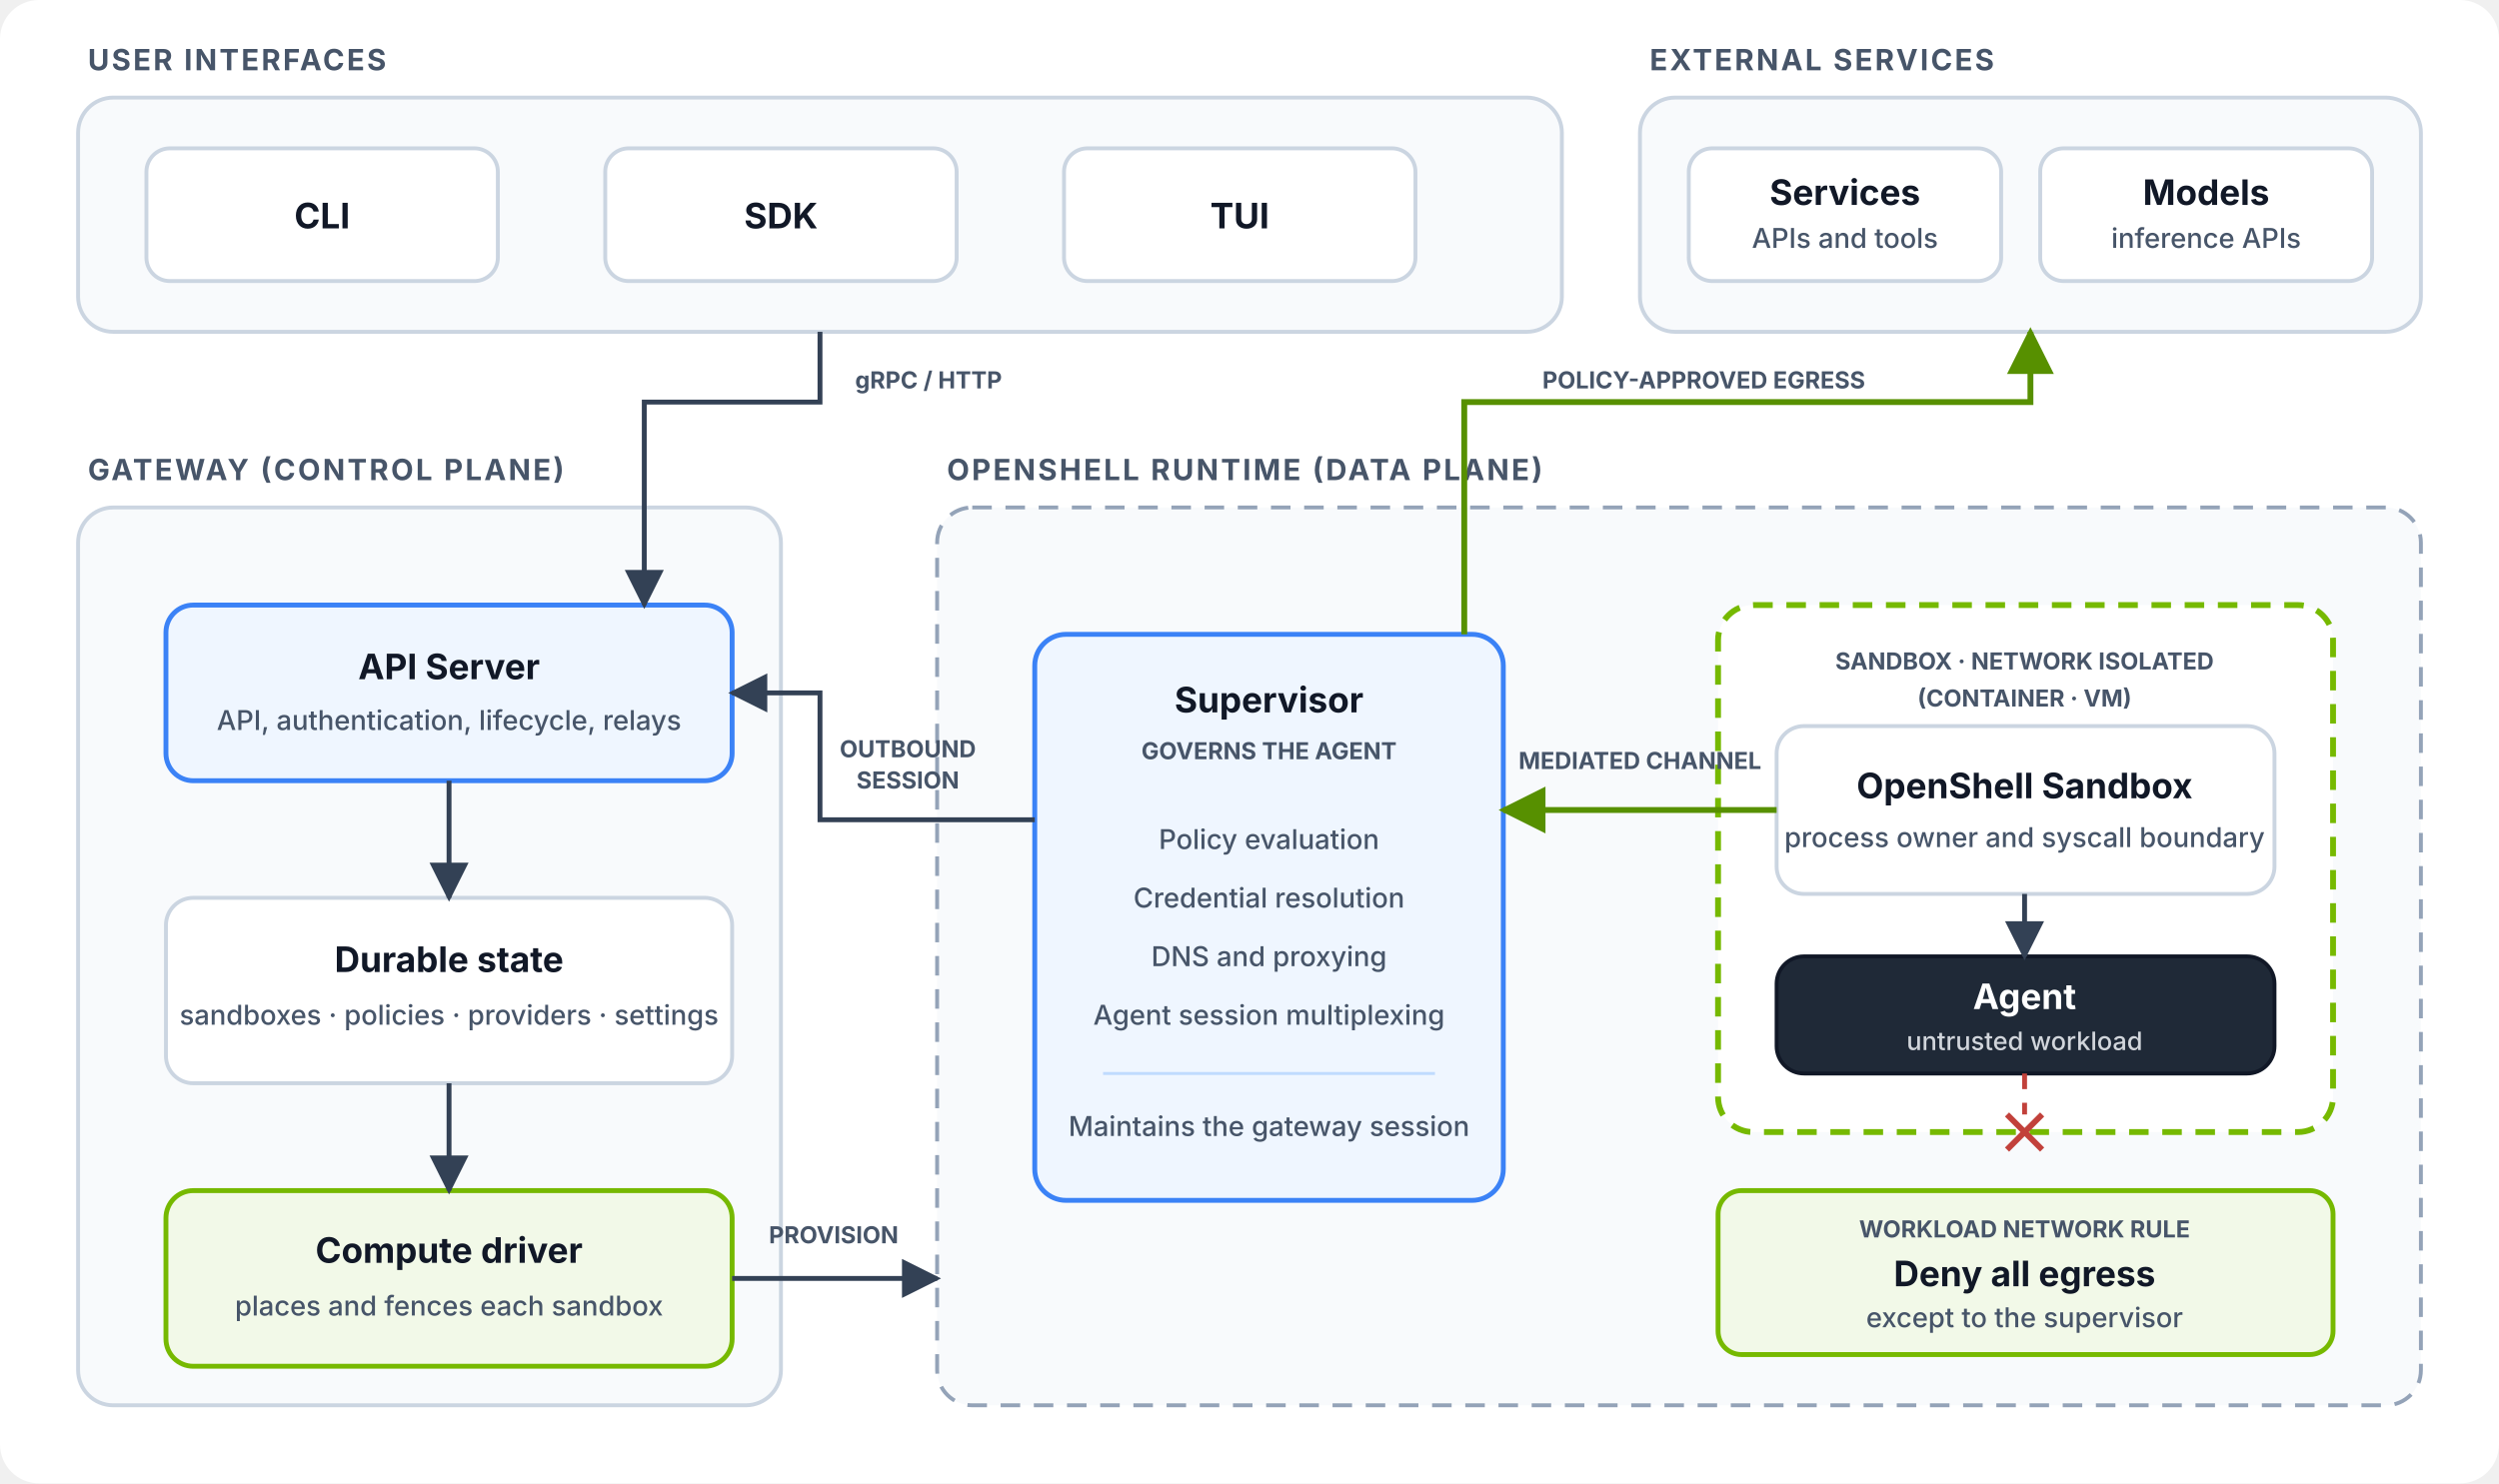
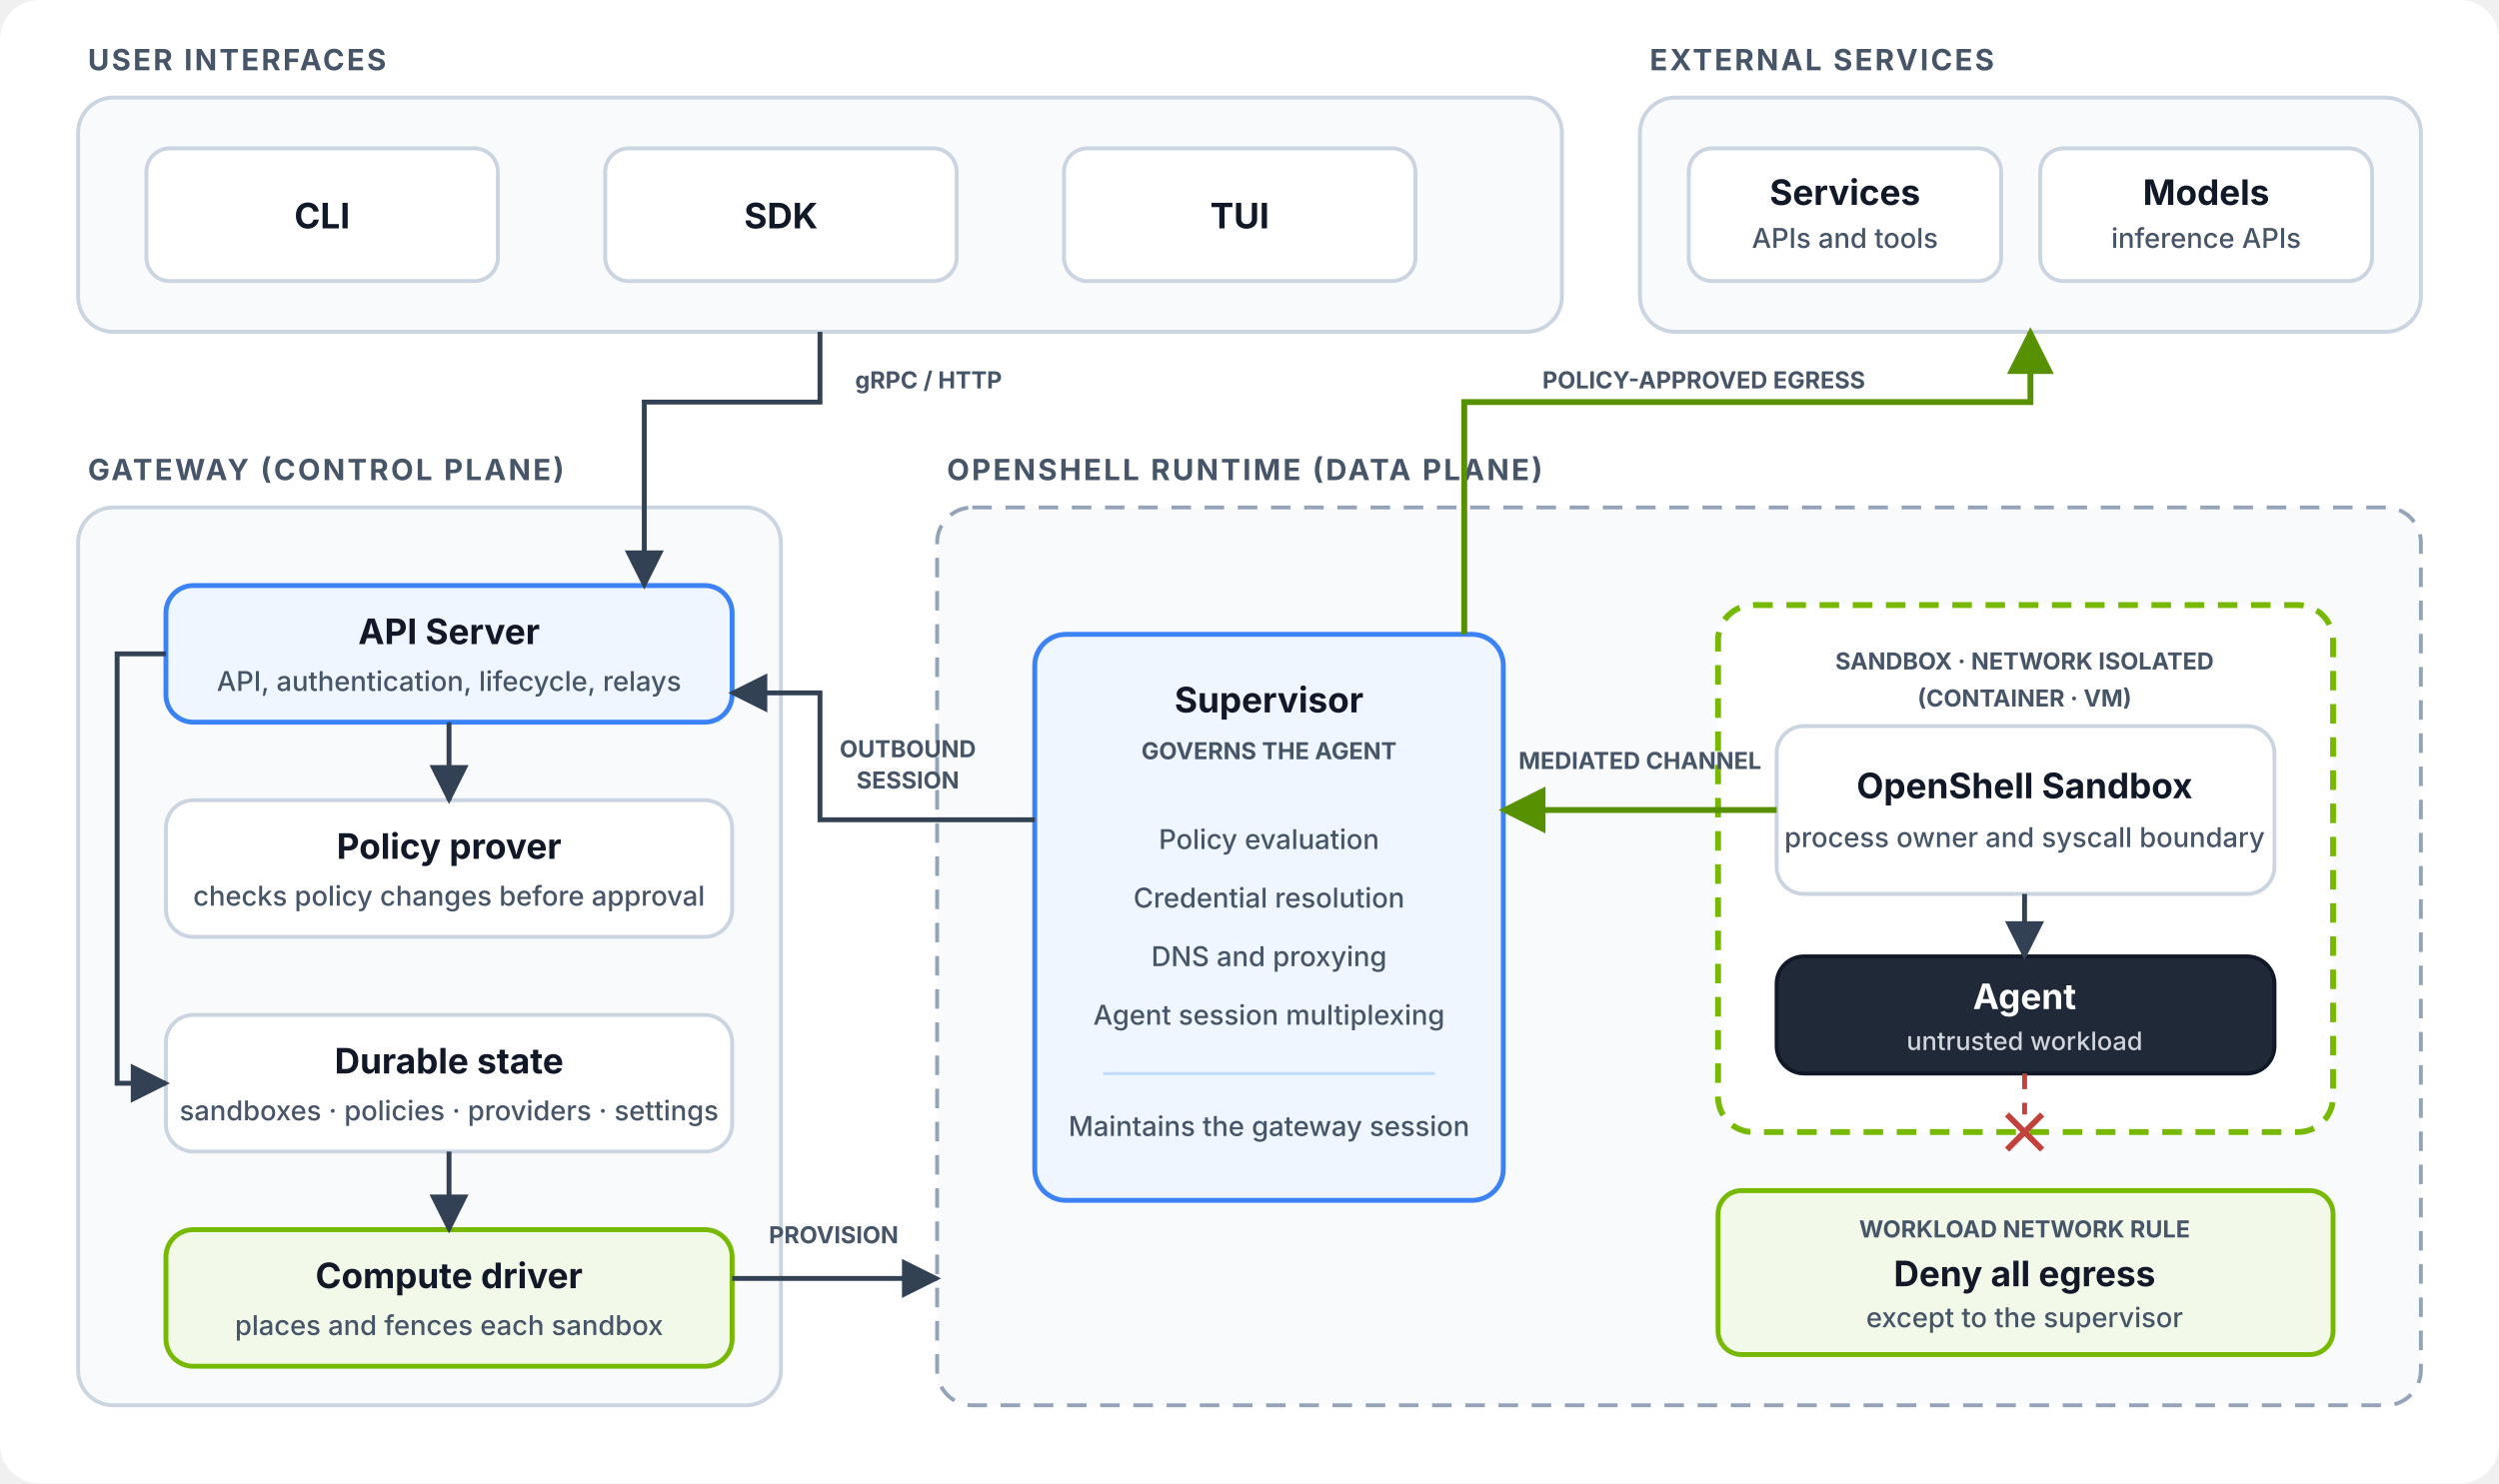
<svg xmlns="http://www.w3.org/2000/svg" width="1280" height="760" viewBox="0 0 1280 760" role="img" aria-labelledby="title desc">
  <defs>
    <marker id="arrow" viewBox="0 0 10 10" refX="9" refY="5" markerWidth="8" markerHeight="8" orient="auto-start-reverse">
      <path d="M 0 0 L 10 5 L 0 10 z" fill="#334155" />
    </marker>
    <marker id="arrow-green" viewBox="0 0 10 10" refX="9" refY="5" markerWidth="8" markerHeight="8" orient="auto-start-reverse">
      <path d="M 0 0 L 10 5 L 0 10 z" fill="#579000" />
    </marker>
    <style>
      .title { font: 700 28px -apple-system, BlinkMacSystemFont, "Segoe UI", sans-serif; fill: #111827; }
      .section { font: 700 15px -apple-system, BlinkMacSystemFont, "Segoe UI", sans-serif; fill: #475569; letter-spacing: .08em; }
      .label { font: 700 18px -apple-system, BlinkMacSystemFont, "Segoe UI", sans-serif; fill: #111827; }
      .small { font: 500 14px -apple-system, BlinkMacSystemFont, "Segoe UI", sans-serif; fill: #475569; }
      .tiny { font: 700 12px -apple-system, BlinkMacSystemFont, "Segoe UI", sans-serif; fill: #475569; }
      .box { fill: #ffffff; stroke: #cbd5e1; stroke-width: 2; }
      .soft { fill: #f8fafc; stroke: #cbd5e1; stroke-width: 2; }
      .green { fill: #f2f9e8; stroke: #76b900; stroke-width: 2.5; }
      .trusted { fill: #eff6ff; stroke: #3b82f6; stroke-width: 2.5; }
      .dark { fill: #1f2937; stroke: #111827; stroke-width: 2; }
      .line { fill: none; stroke: #334155; stroke-width: 2.5; marker-end: url(#arrow); }
      .flow { fill: none; stroke: #579000; stroke-width: 3; marker-end: url(#arrow-green); }
      .blocked { fill: none; stroke: #c2413b; stroke-width: 2.5; stroke-dasharray: 8 7; }
    </style>
  </defs>
  <rect width="1280" height="760" rx="20" fill="#ffffff" />
  <g transform="translate(0,-80)">
    <text x="45" y="116" class="section">USER INTERFACES</text>
    <rect x="40" y="130" width="760" height="120" rx="18" class="soft" />
    <rect x="75" y="156" width="180" height="68" rx="12" class="box" />
    <text x="165" y="197" text-anchor="middle" class="label">CLI</text>
    <rect x="310" y="156" width="180" height="68" rx="12" class="box" />
    <text x="400" y="197" text-anchor="middle" class="label">SDK</text>
    <rect x="545" y="156" width="180" height="68" rx="12" class="box" />
    <text x="635" y="197" text-anchor="middle" class="label">TUI</text>
    <text x="845" y="116" class="section">EXTERNAL SERVICES</text>
    <rect x="840" y="130" width="400" height="120" rx="18" class="soft" />
    <rect x="865" y="156" width="160" height="68" rx="12" class="box" />
    <text x="945" y="185" text-anchor="middle" class="label">Services</text>
    <text x="945" y="207" text-anchor="middle" class="small">APIs and tools</text>
    <rect x="1045" y="156" width="170" height="68" rx="12" class="box" />
    <text x="1130" y="185" text-anchor="middle" class="label">Models</text>
    <text x="1130" y="207" text-anchor="middle" class="small">inference APIs</text>
    <text x="45" y="326" class="section">GATEWAY (CONTROL PLANE)</text>
    <rect x="40" y="340" width="360" height="460" rx="18" class="soft" />
-     <rect x="85" y="390" width="290" height="90" rx="14" class="trusted" />
-     <text x="230" y="428" text-anchor="middle" class="label">API Server</text>
-     <text x="230" y="454" text-anchor="middle" class="small">API, authentication, lifecycle, relays</text>
-     <rect x="85" y="540" width="290" height="95" rx="14" class="box" />
-     <text x="230" y="578" text-anchor="middle" class="label">Durable state</text>
-     <text x="230" y="605" text-anchor="middle" class="small">sandboxes · policies · providers · settings</text>
-     <rect x="85" y="690" width="290" height="90" rx="14" class="green" />
-     <text x="230" y="727" text-anchor="middle" class="label">Compute driver</text>
-     <text x="230" y="754" text-anchor="middle" class="small">places and fences each sandbox</text>
-     <path d="M230 480 V540" class="line" />
-     <path d="M230 635 V690" class="line" />
+     <rect x="85" y="380" width="290" height="70" rx="14" class="trusted" />
+     <text x="230" y="410" text-anchor="middle" class="label">API Server</text>
+     <text x="230" y="434" text-anchor="middle" class="small">API, authentication, lifecycle, relays</text>
+     <rect x="85" y="490" width="290" height="70" rx="14" class="box" />
+     <text x="230" y="520" text-anchor="middle" class="label">Policy prover</text>
+     <text x="230" y="544" text-anchor="middle" class="small">checks policy changes before approval</text>
+     <rect x="85" y="600" width="290" height="70" rx="14" class="box" />
+     <text x="230" y="630" text-anchor="middle" class="label">Durable state</text>
+     <text x="230" y="654" text-anchor="middle" class="small">sandboxes · policies · providers · settings</text>
+     <rect x="85" y="710" width="290" height="70" rx="14" class="green" />
+     <text x="230" y="740" text-anchor="middle" class="label">Compute driver</text>
+     <text x="230" y="764" text-anchor="middle" class="small">places and fences each sandbox</text>
+     <path d="M230 450 V490" class="line" />
+     <path d="M85 415 H60 V635 H85" class="line" />
+     <path d="M230 670 V710" class="line" />
    <text x="485" y="326" class="section">OPENSHELL RUNTIME (DATA PLANE)</text>
    <rect x="480" y="340" width="760" height="460" rx="18" fill="#f8fafc" stroke="#94a3b8" stroke-width="2" stroke-dasharray="10 7" />
    <rect x="530" y="405" width="240" height="290" rx="16" class="trusted" />
    <text x="650" y="445" text-anchor="middle" class="label">Supervisor</text>
    <text x="650" y="469" text-anchor="middle" class="tiny">GOVERNS THE AGENT</text>
    <text x="650" y="515" text-anchor="middle" class="small">Policy evaluation</text>
    <text x="650" y="545" text-anchor="middle" class="small">Credential resolution</text>
    <text x="650" y="575" text-anchor="middle" class="small">DNS and proxying</text>
    <text x="650" y="605" text-anchor="middle" class="small">Agent session multiplexing</text>
    <line x1="565" y1="630" x2="735" y2="630" stroke="#bfdbfe" stroke-width="1.5" />
    <text x="650" y="662" text-anchor="middle" class="small">Maintains the gateway session</text>
    <rect x="880" y="390" width="315" height="270" rx="18" fill="#ffffff" stroke="#76b900" stroke-width="3" stroke-dasharray="10 7" />
    <text x="1037" y="423" text-anchor="middle" class="tiny">SANDBOX · NETWORK ISOLATED</text>
    <text x="1037" y="442" text-anchor="middle" class="tiny">(CONTAINER · VM)</text>
    <rect x="910" y="452" width="255" height="86" rx="14" class="box" />
    <text x="1037" y="489" text-anchor="middle" class="label">OpenShell Sandbox</text>
    <text x="1037" y="514" text-anchor="middle" class="small">process owner and syscall boundary</text>
    <rect x="910" y="570" width="255" height="60" rx="14" class="dark" />
    <text x="1037" y="597" text-anchor="middle" style="font:700 18px -apple-system,BlinkMacSystemFont,'Segoe UI',sans-serif;fill:#fff">Agent</text>
    <text x="1037" y="618" text-anchor="middle" style="font:500 13px -apple-system,BlinkMacSystemFont,'Segoe UI',sans-serif;fill:#d1d5db">untrusted workload</text>
    <path d="M1037 538 V570" class="line" />
    <path d="M910 495 H770" class="flow" />
    <text x="840" y="474" text-anchor="middle" class="tiny">MEDIATED CHANNEL</text>
    <path d="M1037 630 V651" class="blocked" />
    <line x1="1028" y1="651" x2="1046" y2="669" stroke="#c2413b" stroke-width="3" />
    <line x1="1046" y1="651" x2="1028" y2="669" stroke="#c2413b" stroke-width="3" />
    <rect x="880" y="690" width="315" height="84" rx="12" class="green" />
    <text x="1037" y="714" text-anchor="middle" class="tiny">WORKLOAD NETWORK RULE</text>
    <text x="1037" y="739" text-anchor="middle" class="label">Deny all egress</text>
    <text x="1037" y="760" text-anchor="middle" class="small">except to the supervisor</text>
-     <path d="M420 250 V286 H330 V390" class="line" />
+     <path d="M420 250 V286 H330 V380" class="line" />
    <text x="438" y="279" class="tiny">gRPC / HTTP</text>
    <path d="M530 500 H420 V435 H375" class="line" />
    <text x="465" y="468" text-anchor="middle" class="tiny">OUTBOUND</text>
    <text x="465" y="484" text-anchor="middle" class="tiny">SESSION</text>
    <path d="M375 735 H480" class="line" />
    <text x="427" y="717" text-anchor="middle" class="tiny">PROVISION</text>
    <path d="M750 405 V286 H1040 V250" class="flow" />
    <text x="790" y="279" class="tiny">POLICY-APPROVED EGRESS</text>
  </g>
</svg>
